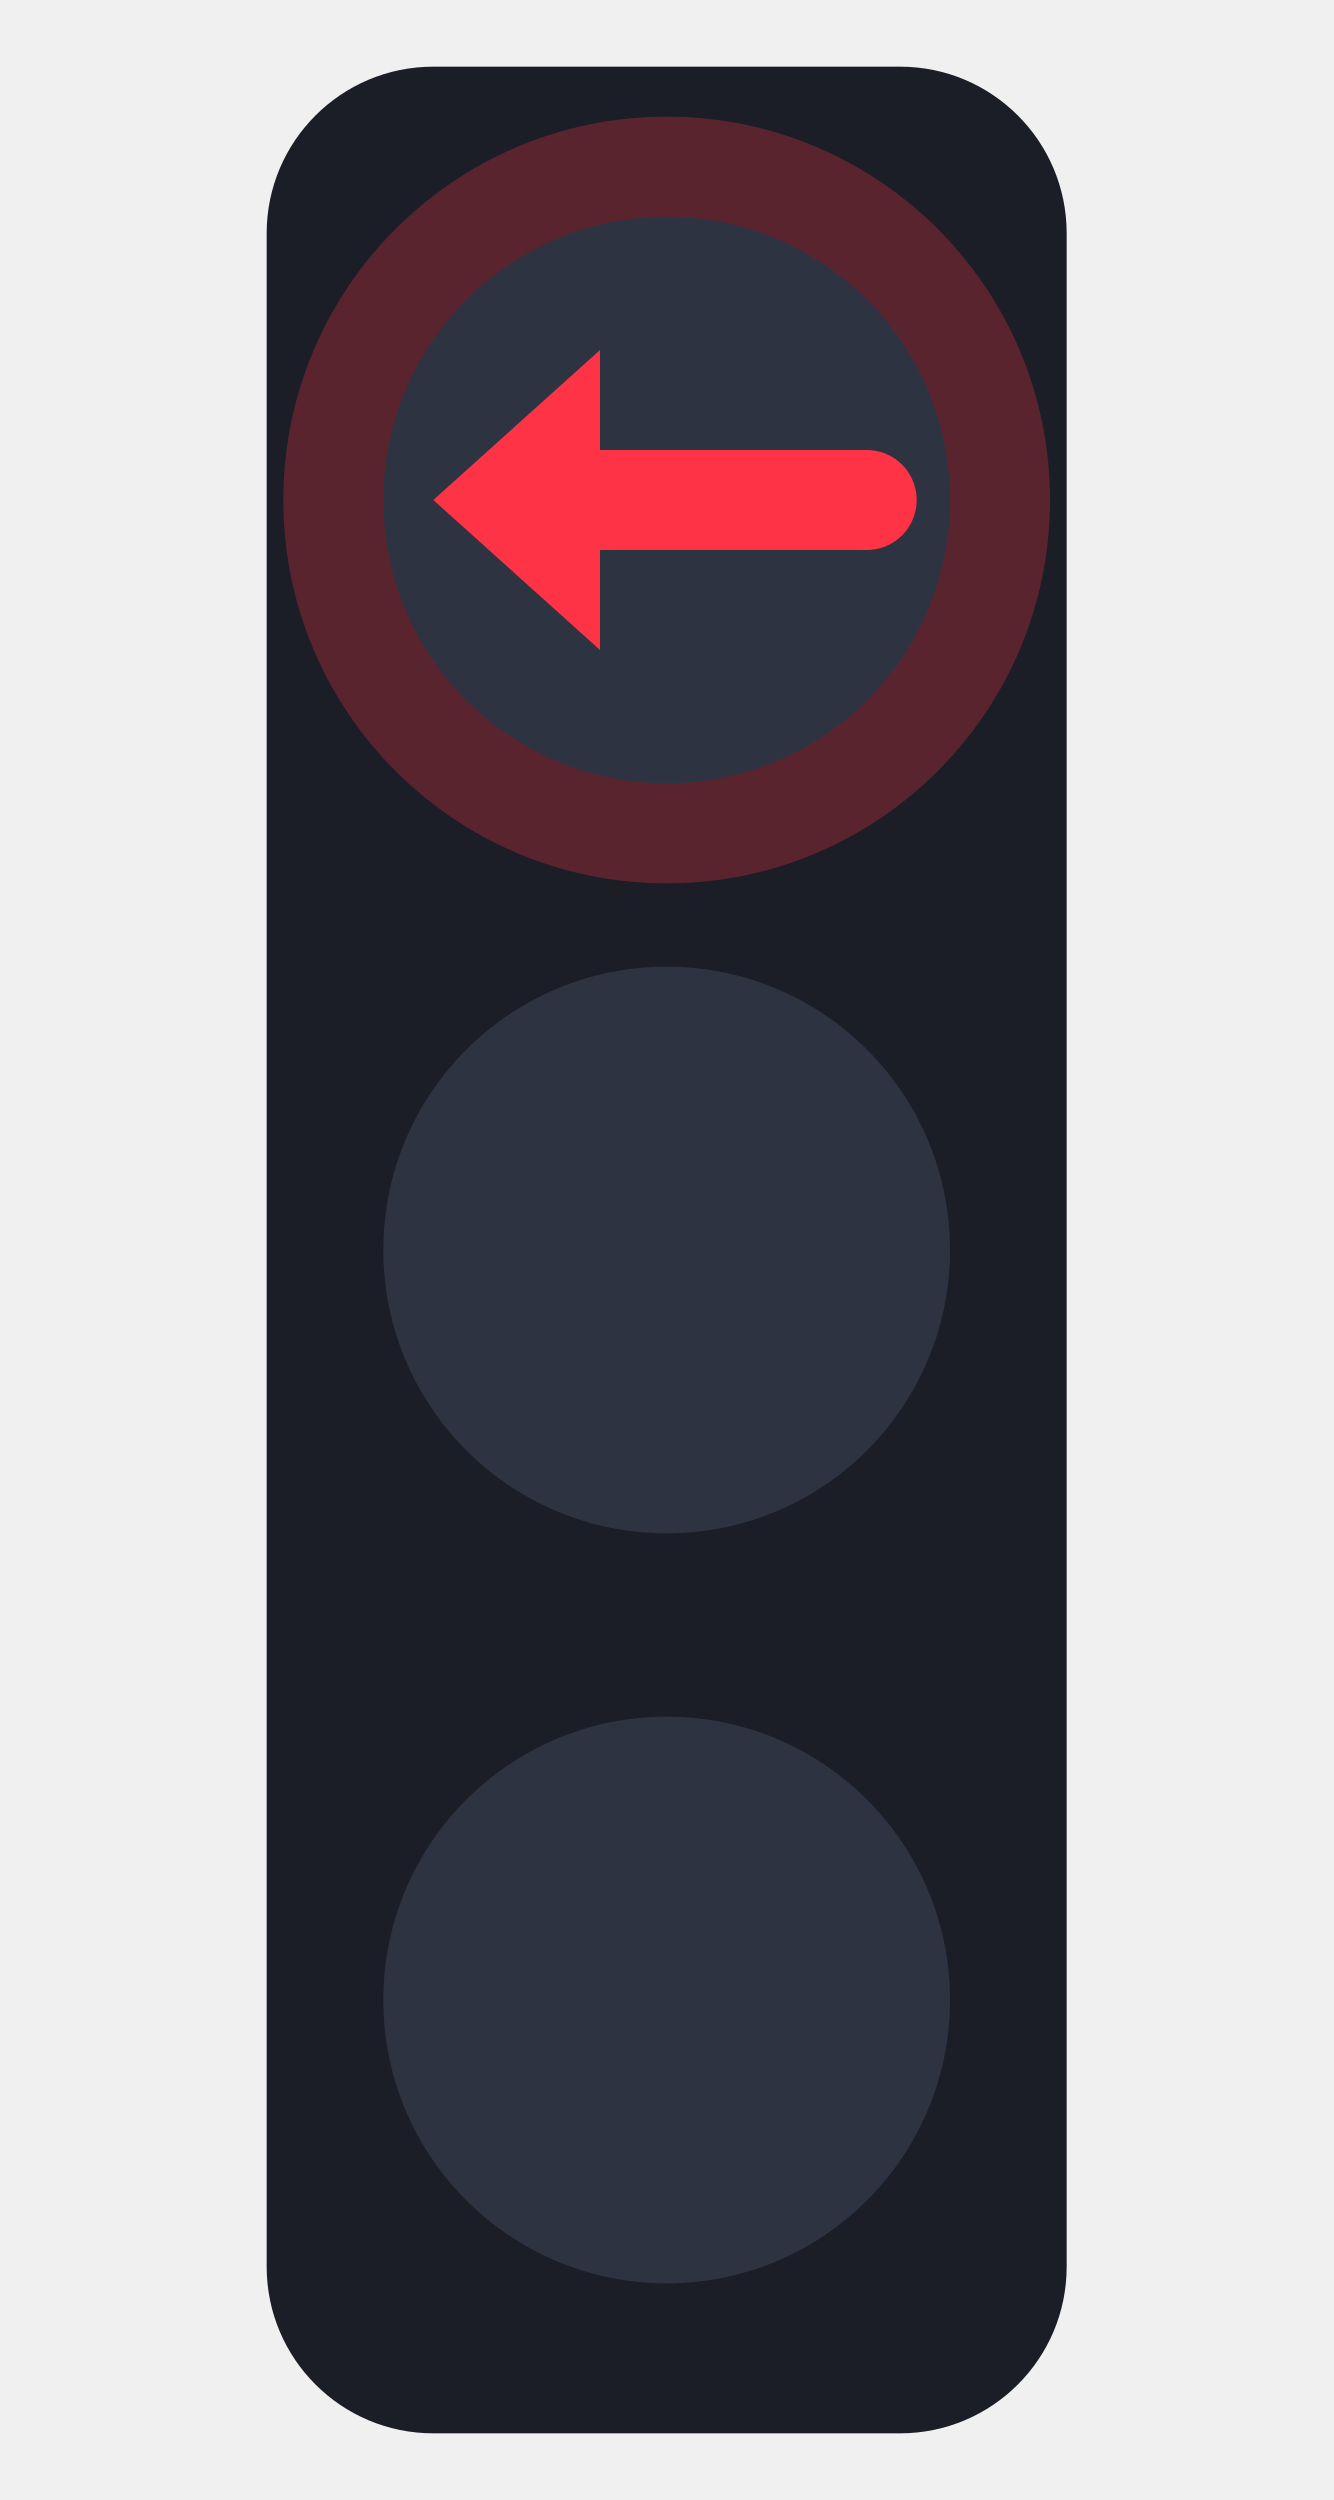
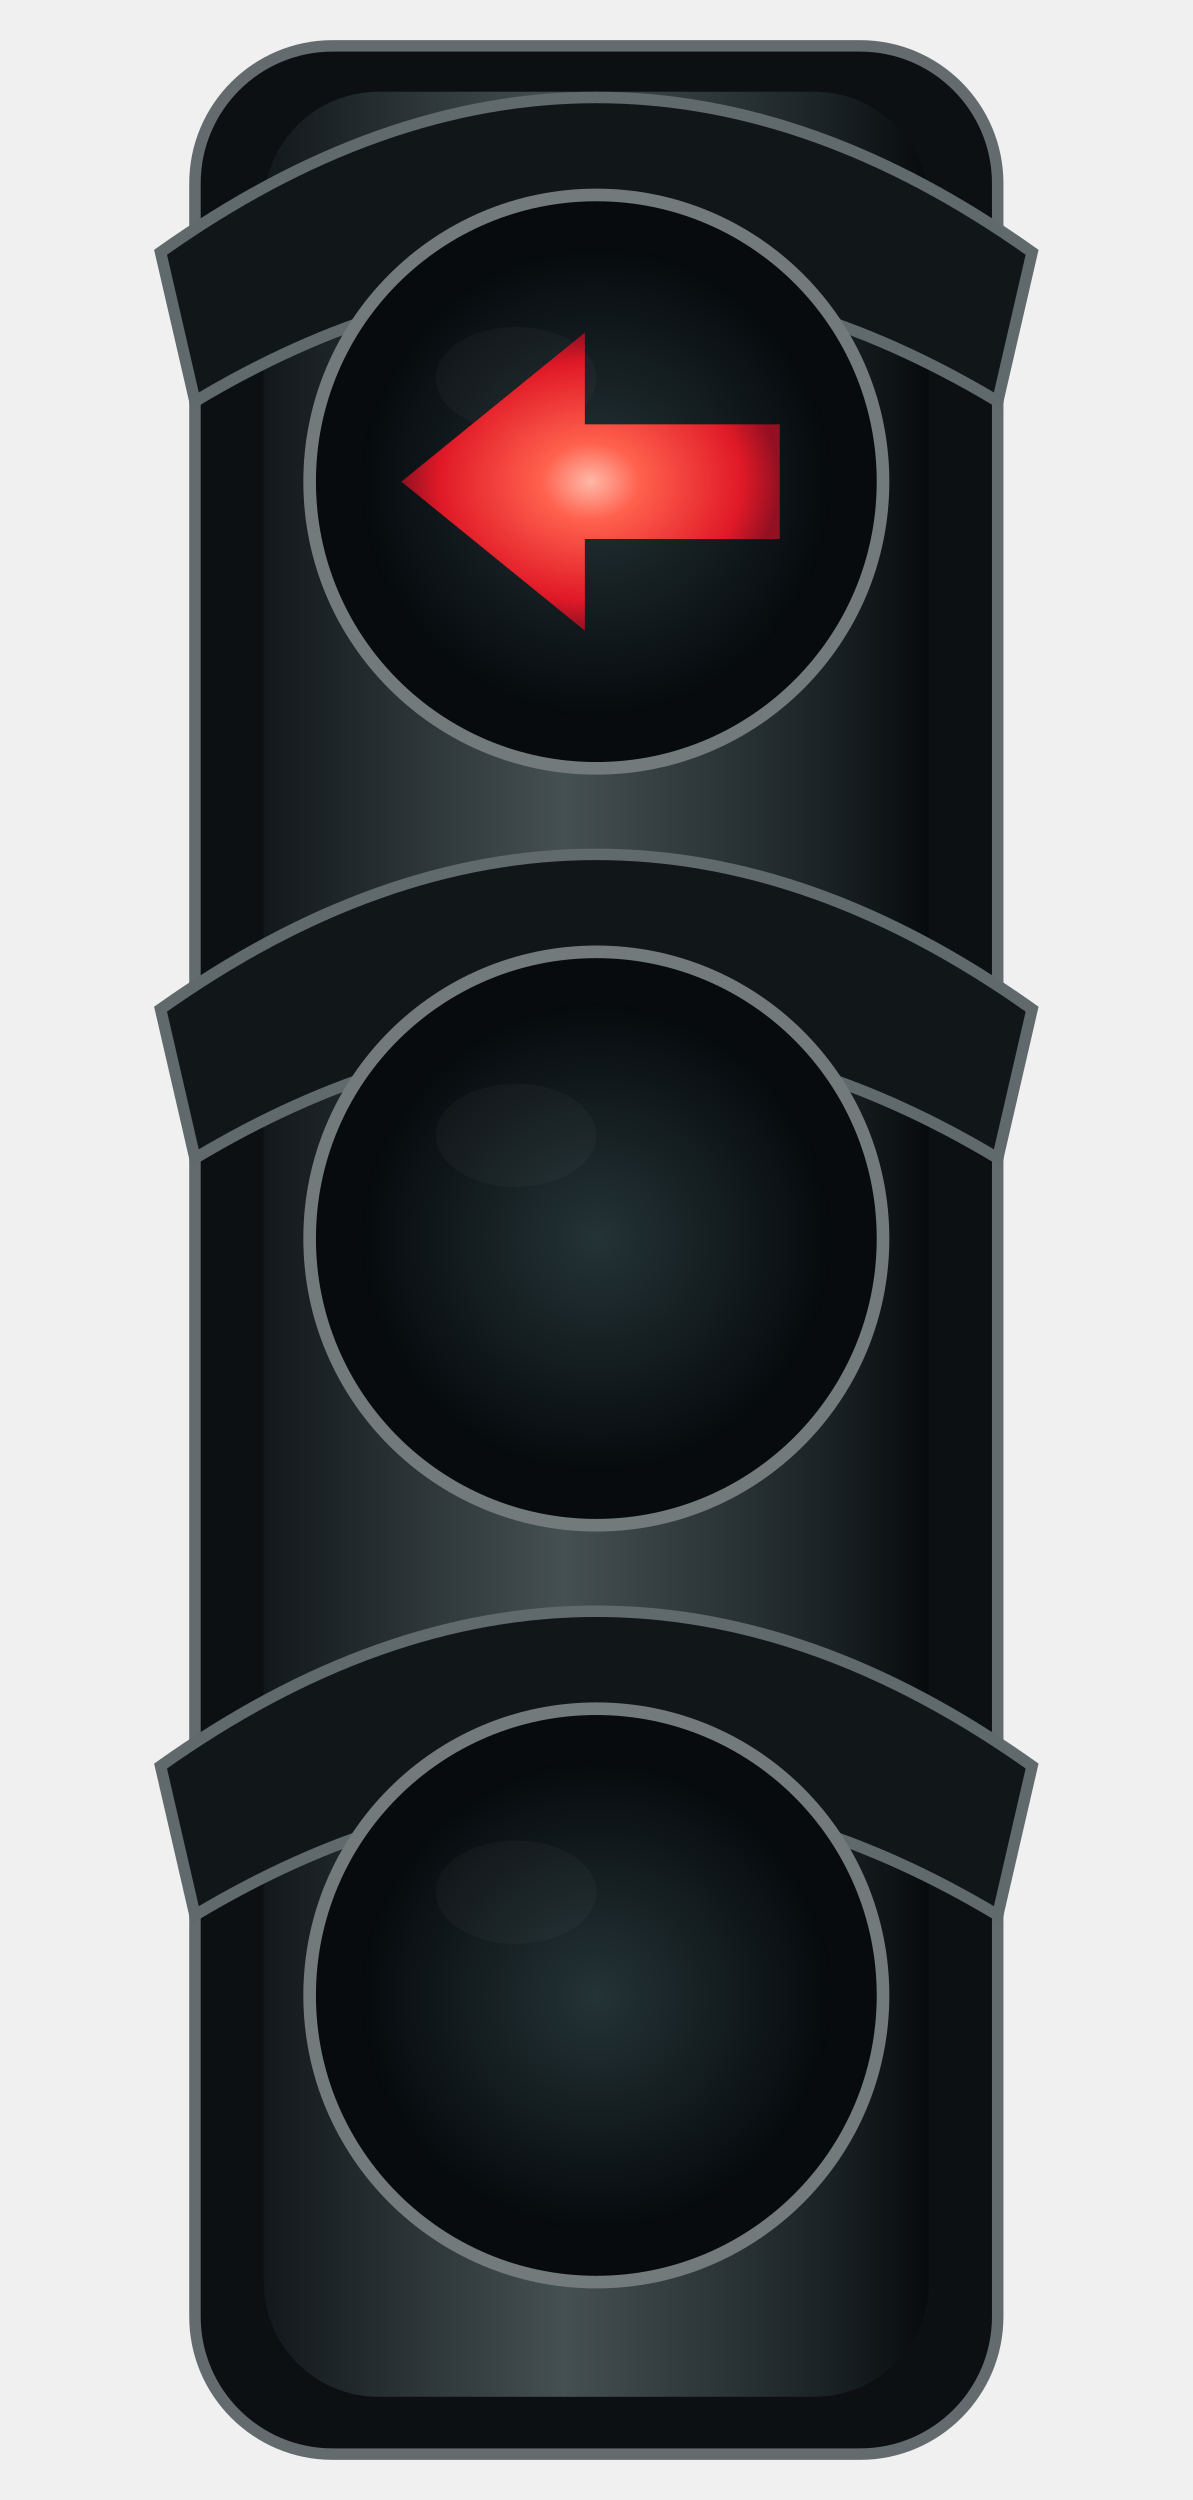
- <svg xmlns="http://www.w3.org/2000/svg" viewBox="0 0 80 150" width="160" height="300">
-   <rect x="16" y="4" width="48" height="142" rx="10" fill="#1B1E27" />
-   <circle cx="40" cy="30" r="23" fill="#FF3346" opacity=".28" />
-   <circle cx="40" cy="30" r="17" fill="#2E3342" />
-   <path d="M52 30 H32" stroke="#FF3346" stroke-width="6" stroke-linecap="round" />
-   <polygon points="36,21 36,39 26,30" fill="#FF3346" />
-   <circle cx="40" cy="75" r="17" fill="#2E3342" />
-   <circle cx="40" cy="120" r="17" fill="#2E3342" />
+ <svg xmlns="http://www.w3.org/2000/svg" viewBox="0 0 104 218" role="img" aria-label="Steady RED LEFT ARROW traffic signal">
+   <defs>
+     <linearGradient id="body">
+       <stop stop-color="#12181B" />
+       <stop offset=".45" stop-color="#455052" />
+       <stop offset=".85" stop-color="#1A2225" />
+       <stop offset="1" stop-color="#080B0D" />
+     </linearGradient>
+     <radialGradient id="off">
+       <stop stop-color="#243336" />
+       <stop offset="1" stop-color="#060A0D" />
+     </radialGradient>
+     <radialGradient id="red">
+       <stop stop-color="#FFB8A8" />
+       <stop offset=".26" stop-color="#FF614D" />
+       <stop offset=".8" stop-color="#E01927" />
+       <stop offset="1" stop-color="#921022" />
+     </radialGradient>
+     <radialGradient id="yellow">
+       <stop stop-color="#FFFFB7" />
+       <stop offset=".32" stop-color="#FFE04D" />
+       <stop offset=".83" stop-color="#F2A500" />
+       <stop offset="1" stop-color="#946107" />
+     </radialGradient>
+     <radialGradient id="green">
+       <stop stop-color="#D6FFDE" />
+       <stop offset=".35" stop-color="#67F3A2" />
+       <stop offset=".8" stop-color="#07A65B" />
+       <stop offset="1" stop-color="#0C6141" />
+     </radialGradient>
+   </defs>
+   <rect x="17" y="4" width="70" height="210" rx="12" fill="#0D1012" stroke="#646B6E" stroke-width="1" />
+   <rect x="23" y="8" width="58" height="201" rx="10" fill="url(#body)" />
+   <path d="M14 22 Q52 -5 90 22 L87 35 Q52 14 17 35Z" fill="#111719" stroke="#60696B" stroke-width="1" />
+   <circle cx="52" cy="42" r="25" fill="#070B0E" stroke="#727A7B" stroke-width="1.1" />
+   <circle cx="52" cy="42" r="20.5" fill="url(#off)" />
+   <ellipse cx="45" cy="33" rx="7" ry="4.5" fill="#fff" opacity=".03" />
+   <path d="M68 37 H51 V29 L35 42 L51 55 V47 H68Z" fill="url(#red)" />
+   <path d="M14 88 Q52 61 90 88 L87 101 Q52 80 17 101Z" fill="#111719" stroke="#60696B" stroke-width="1" />
+   <circle cx="52" cy="108" r="25" fill="#070B0E" stroke="#727A7B" stroke-width="1.1" />
+   <circle cx="52" cy="108" r="20.5" fill="url(#off)" />
+   <ellipse cx="45" cy="99" rx="7" ry="4.5" fill="#fff" opacity=".03" />
+   <path d="M14 154 Q52 127 90 154 L87 167 Q52 146 17 167Z" fill="#111719" stroke="#60696B" stroke-width="1" />
+   <circle cx="52" cy="174" r="25" fill="#070B0E" stroke="#727A7B" stroke-width="1.1" />
+   <circle cx="52" cy="174" r="20.5" fill="url(#off)" />
+   <ellipse cx="45" cy="165" rx="7" ry="4.5" fill="#fff" opacity=".03" />
</svg>
